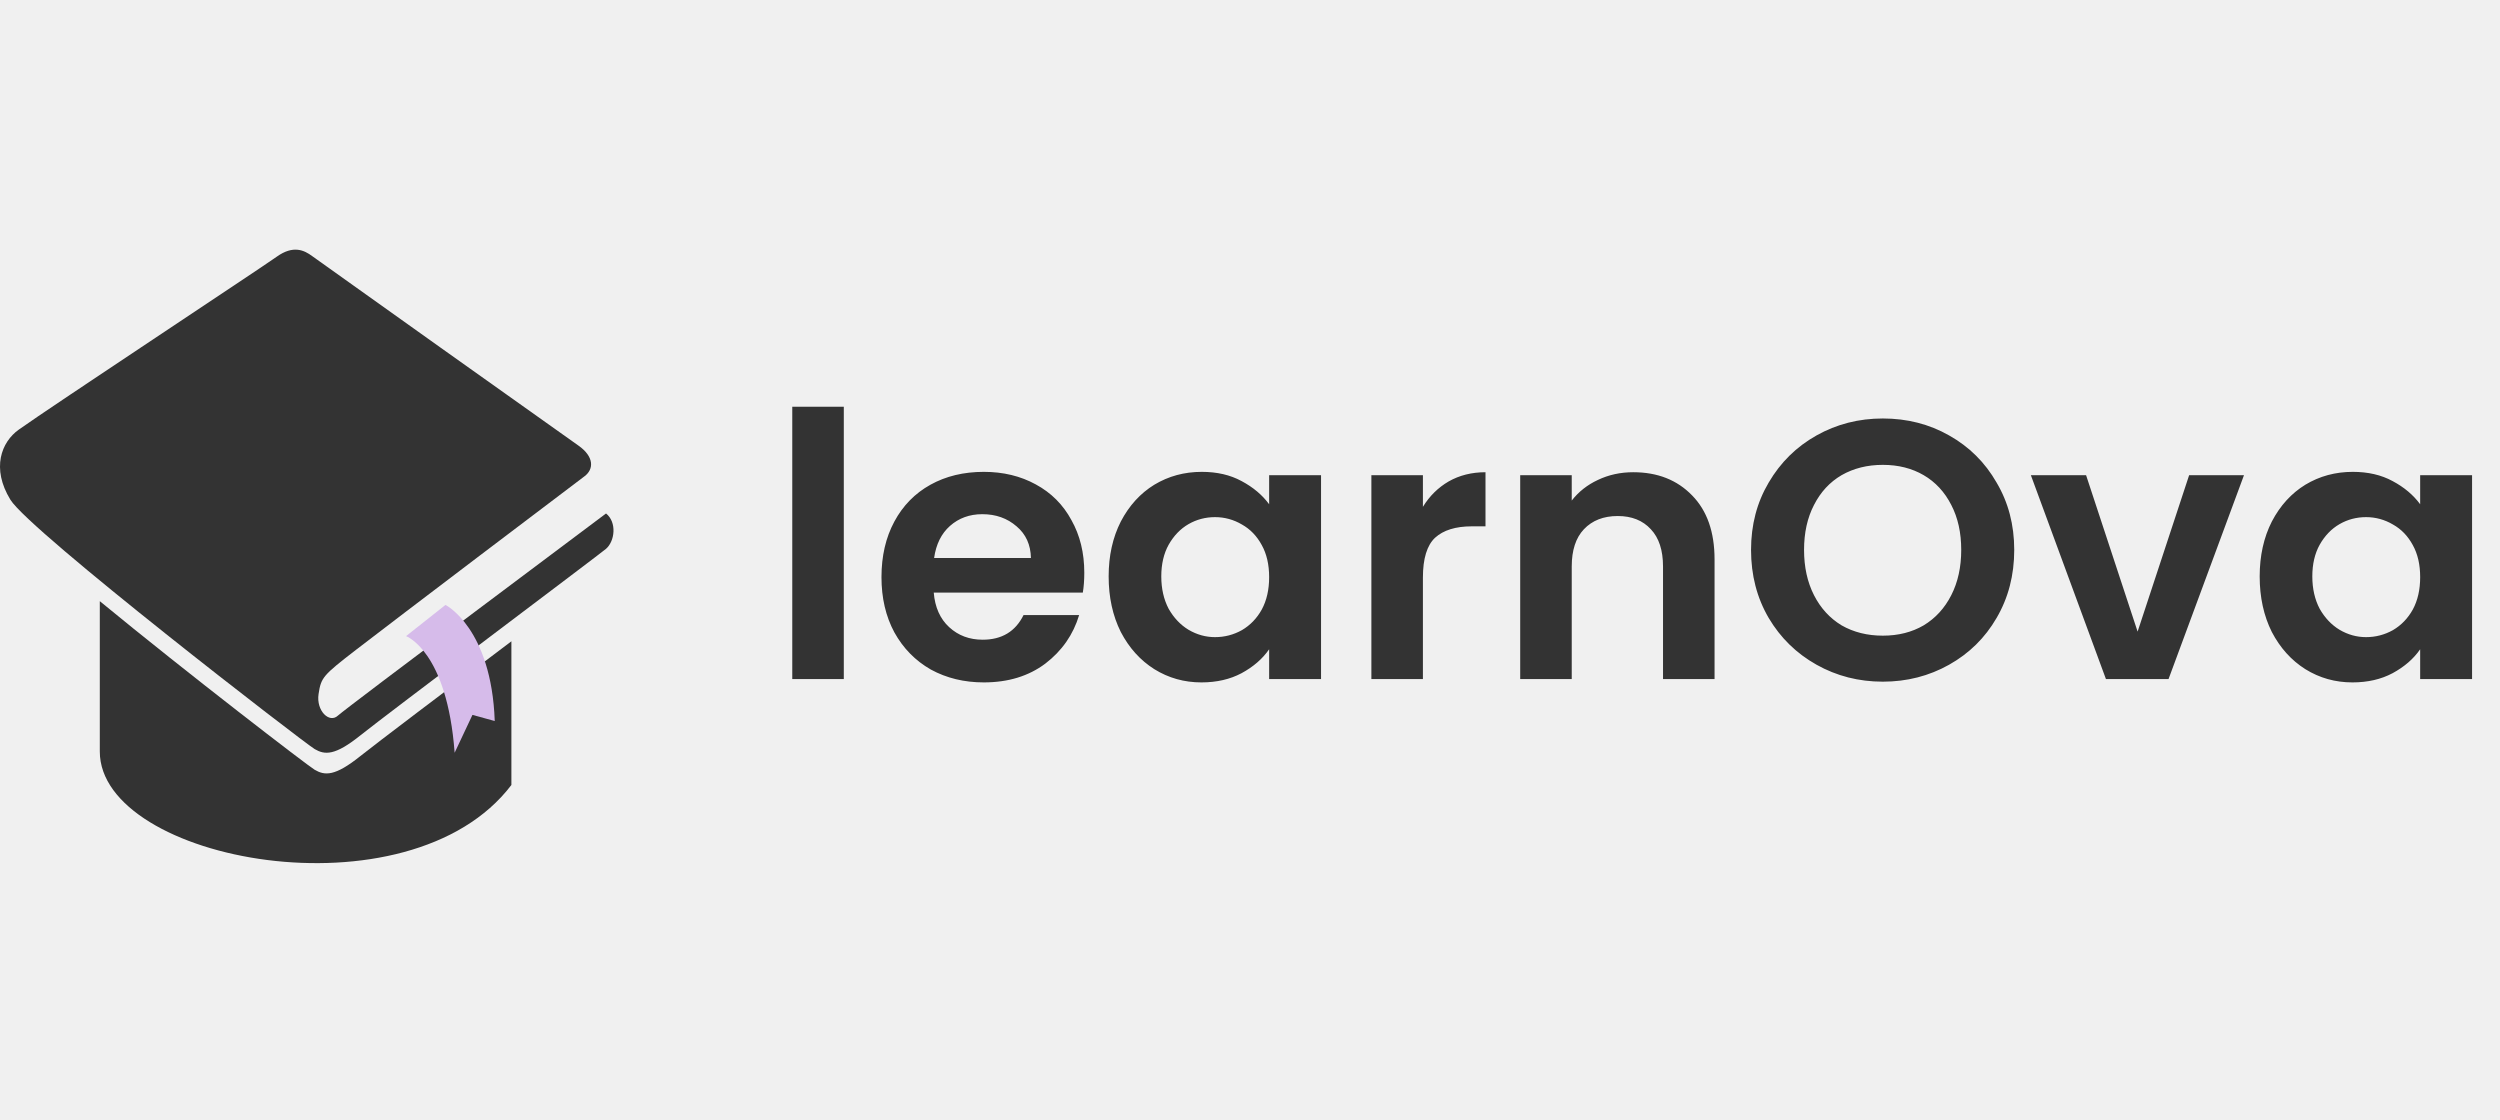
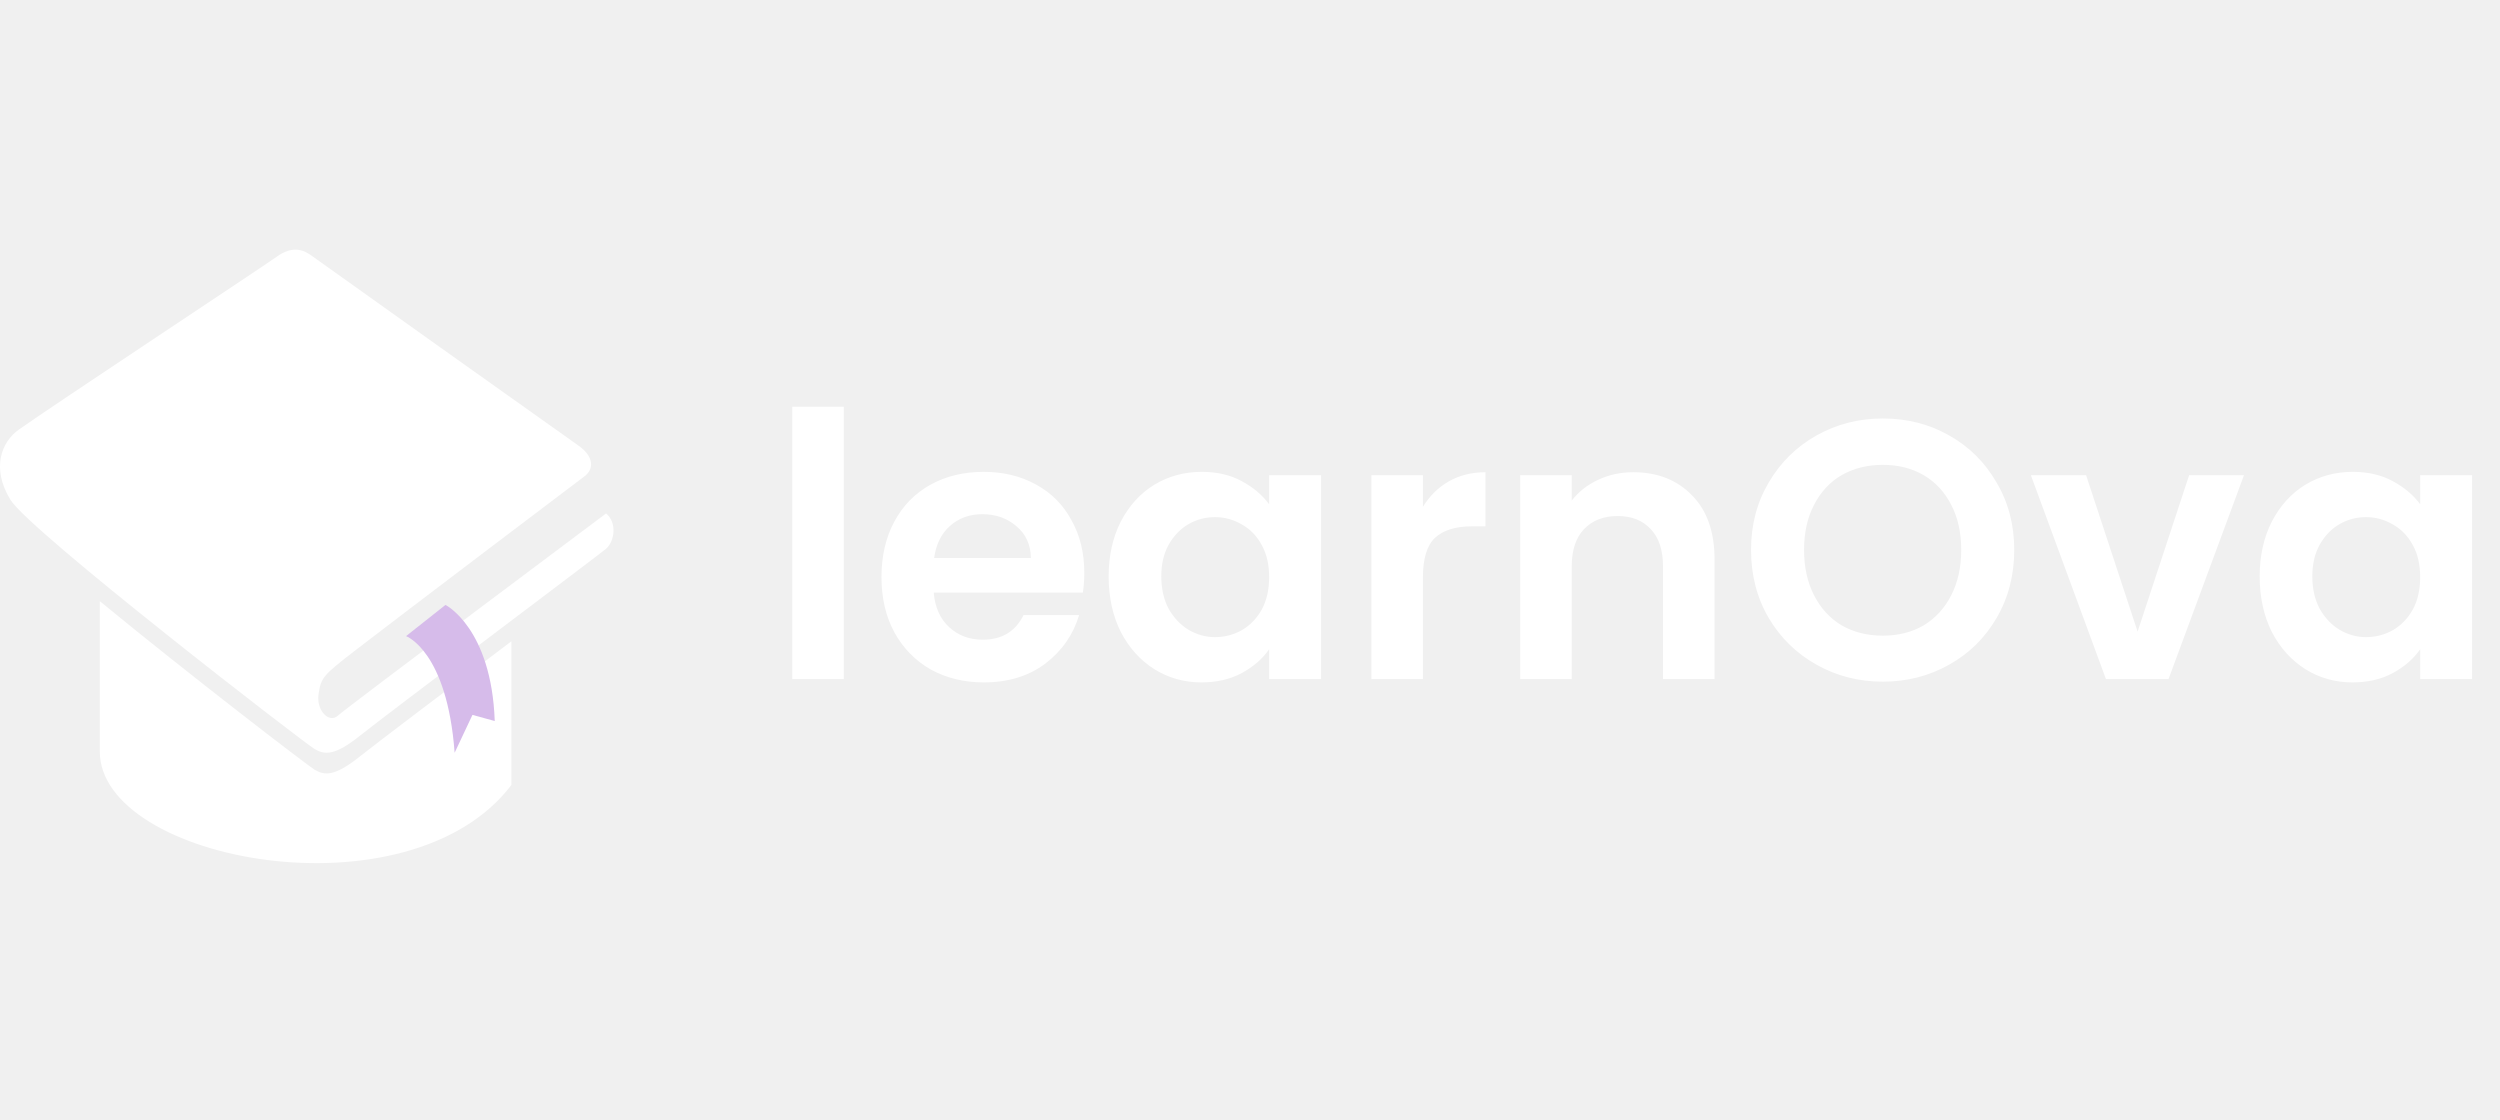
<svg xmlns="http://www.w3.org/2000/svg" width="163" height="73" viewBox="0 0 163 73" fill="none">
-   <path d="M1.225 28.011C0.089 28.82 -0.577 30.533 0.678 32.582C1.933 34.63 19.857 48.455 20.515 48.839C21.172 49.223 21.83 49.287 23.502 47.943C25.175 46.599 39.154 36.098 39.514 35.782C40.089 35.28 40.232 34.054 39.514 33.478C39.514 33.478 22.58 46.151 22.025 46.663C21.471 47.175 20.608 46.343 20.77 45.255C20.933 44.167 21.052 44.039 23.203 42.375C25.354 40.71 37.55 31.468 38.103 31.059C38.73 30.596 38.745 29.779 37.718 29.055C36.291 28.05 20.872 17.083 20.356 16.699C19.838 16.315 19.123 15.966 18.048 16.734C16.972 17.502 3.311 26.525 1.225 28.011Z" fill="#333333" />
-   <path d="M20.515 50.188C20.084 49.935 12.219 43.897 6.507 39.196V48.998C6.502 56.154 26.663 59.978 33.343 51.181V41.812C29.239 44.912 24.44 48.539 23.502 49.291C21.83 50.636 21.173 50.572 20.515 50.188Z" fill="#333333" />
+   <path d="M1.225 28.011C0.089 28.82 -0.577 30.533 0.678 32.582C1.933 34.63 19.857 48.455 20.515 48.839C21.172 49.223 21.83 49.287 23.502 47.943C25.175 46.599 39.154 36.098 39.514 35.782C40.089 35.28 40.232 34.054 39.514 33.478C39.514 33.478 22.58 46.151 22.025 46.663C21.471 47.175 20.608 46.343 20.77 45.255C20.933 44.167 21.052 44.039 23.203 42.375C25.354 40.71 37.55 31.468 38.103 31.059C38.73 30.596 38.745 29.779 37.718 29.055C36.291 28.05 20.872 17.083 20.356 16.699C19.838 16.315 19.123 15.966 18.048 16.734C16.972 17.502 3.311 26.525 1.225 28.011Z" fill="#fff" />
+   <path d="M20.515 50.188C20.084 49.935 12.219 43.897 6.507 39.196V48.998C6.502 56.154 26.663 59.978 33.343 51.181V41.812C29.239 44.912 24.44 48.539 23.502 49.291C21.83 50.636 21.173 50.572 20.515 50.188Z" fill="#fff" />
  <path d="M29.046 39.44C29.046 39.44 32.043 40.947 32.257 47.011L30.804 46.611L29.642 49.079C29.15 42.438 26.474 41.475 26.474 41.475L29.046 39.44Z" fill="#D6BBEA" />
-   <path d="M55.016 26.517V44.277H51.656V26.517H55.016ZM70.696 37.341C70.696 37.821 70.664 38.253 70.6 38.637H60.88C60.96 39.597 61.296 40.349 61.888 40.893C62.48 41.437 63.208 41.709 64.072 41.709C65.32 41.709 66.208 41.173 66.736 40.101H70.36C69.976 41.381 69.24 42.437 68.152 43.269C67.064 44.085 65.728 44.493 64.144 44.493C62.864 44.493 61.712 44.213 60.688 43.653C59.68 43.077 58.888 42.269 58.312 41.229C57.752 40.189 57.472 38.989 57.472 37.629C57.472 36.253 57.752 35.045 58.312 34.005C58.872 32.965 59.656 32.165 60.664 31.605C61.672 31.045 62.832 30.765 64.144 30.765C65.408 30.765 66.536 31.037 67.528 31.581C68.536 32.125 69.312 32.901 69.856 33.909C70.416 34.901 70.696 36.045 70.696 37.341ZM67.216 36.381C67.2 35.517 66.888 34.829 66.28 34.317C65.672 33.789 64.928 33.525 64.048 33.525C63.216 33.525 62.512 33.781 61.936 34.293C61.376 34.789 61.032 35.485 60.904 36.381H67.216ZM72.284 37.581C72.284 36.237 72.548 35.045 73.076 34.005C73.62 32.965 74.348 32.165 75.26 31.605C76.188 31.045 77.22 30.765 78.356 30.765C79.348 30.765 80.212 30.965 80.948 31.365C81.7 31.765 82.3 32.269 82.748 32.877V30.981H86.132V44.277H82.748V42.333C82.316 42.957 81.716 43.477 80.948 43.893C80.196 44.293 79.324 44.493 78.332 44.493C77.212 44.493 76.188 44.205 75.26 43.629C74.348 43.053 73.62 42.245 73.076 41.205C72.548 40.149 72.284 38.941 72.284 37.581ZM82.748 37.629C82.748 36.813 82.588 36.117 82.268 35.541C81.948 34.949 81.516 34.501 80.972 34.197C80.428 33.877 79.844 33.717 79.22 33.717C78.596 33.717 78.02 33.869 77.492 34.173C76.964 34.477 76.532 34.925 76.196 35.517C75.876 36.093 75.716 36.781 75.716 37.581C75.716 38.381 75.876 39.085 76.196 39.693C76.532 40.285 76.964 40.741 77.492 41.061C78.036 41.381 78.612 41.541 79.22 41.541C79.844 41.541 80.428 41.389 80.972 41.085C81.516 40.765 81.948 40.317 82.268 39.741C82.588 39.149 82.748 38.445 82.748 37.629ZM92.774 33.045C93.206 32.341 93.766 31.789 94.454 31.389C95.158 30.989 95.958 30.789 96.854 30.789V34.317H95.966C94.91 34.317 94.11 34.565 93.566 35.061C93.038 35.557 92.774 36.421 92.774 37.653V44.277H89.414V30.981H92.774V33.045ZM106.485 30.789C108.069 30.789 109.349 31.293 110.325 32.301C111.301 33.293 111.789 34.685 111.789 36.477V44.277H108.429V36.933C108.429 35.877 108.165 35.069 107.637 34.509C107.109 33.933 106.389 33.645 105.477 33.645C104.549 33.645 103.813 33.933 103.269 34.509C102.741 35.069 102.477 35.877 102.477 36.933V44.277H99.117V30.981H102.477V32.637C102.925 32.061 103.493 31.613 104.181 31.293C104.885 30.957 105.653 30.789 106.485 30.789ZM122.76 44.445C121.192 44.445 119.752 44.077 118.44 43.341C117.128 42.605 116.088 41.589 115.32 40.293C114.552 38.981 114.168 37.501 114.168 35.853C114.168 34.221 114.552 32.757 115.32 31.461C116.088 30.149 117.128 29.125 118.44 28.389C119.752 27.653 121.192 27.285 122.76 27.285C124.344 27.285 125.784 27.653 127.08 28.389C128.392 29.125 129.424 30.149 130.176 31.461C130.944 32.757 131.328 34.221 131.328 35.853C131.328 37.501 130.944 38.981 130.176 40.293C129.424 41.589 128.392 42.605 127.08 43.341C125.768 44.077 124.328 44.445 122.76 44.445ZM122.76 41.445C123.768 41.445 124.656 41.221 125.424 40.773C126.192 40.309 126.792 39.653 127.224 38.805C127.656 37.957 127.872 36.973 127.872 35.853C127.872 34.733 127.656 33.757 127.224 32.925C126.792 32.077 126.192 31.429 125.424 30.981C124.656 30.533 123.768 30.309 122.76 30.309C121.752 30.309 120.856 30.533 120.072 30.981C119.304 31.429 118.704 32.077 118.272 32.925C117.84 33.757 117.624 34.733 117.624 35.853C117.624 36.973 117.84 37.957 118.272 38.805C118.704 39.653 119.304 40.309 120.072 40.773C120.856 41.221 121.752 41.445 122.76 41.445ZM139.372 41.181L142.732 30.981H146.308L141.388 44.277H137.308L132.412 30.981H136.012L139.372 41.181ZM147.331 37.581C147.331 36.237 147.595 35.045 148.123 34.005C148.667 32.965 149.395 32.165 150.307 31.605C151.235 31.045 152.267 30.765 153.403 30.765C154.395 30.765 155.259 30.965 155.995 31.365C156.747 31.765 157.347 32.269 157.795 32.877V30.981H161.179V44.277H157.795V42.333C157.363 42.957 156.763 43.477 155.995 43.893C155.243 44.293 154.371 44.493 153.379 44.493C152.259 44.493 151.235 44.205 150.307 43.629C149.395 43.053 148.667 42.245 148.123 41.205C147.595 40.149 147.331 38.941 147.331 37.581ZM157.795 37.629C157.795 36.813 157.635 36.117 157.315 35.541C156.995 34.949 156.563 34.501 156.019 34.197C155.475 33.877 154.891 33.717 154.267 33.717C153.643 33.717 153.067 33.869 152.539 34.173C152.011 34.477 151.579 34.925 151.243 35.517C150.923 36.093 150.763 36.781 150.763 37.581C150.763 38.381 150.923 39.085 151.243 39.693C151.579 40.285 152.011 40.741 152.539 41.061C153.083 41.381 153.659 41.541 154.267 41.541C154.891 41.541 155.475 41.389 156.019 41.085C156.563 40.765 156.995 40.317 157.315 39.741C157.635 39.149 157.795 38.445 157.795 37.629Z" fill="#333333" />
+   <path d="M55.016 26.517V44.277H51.656V26.517H55.016ZM70.696 37.341C70.696 37.821 70.664 38.253 70.6 38.637H60.88C60.96 39.597 61.296 40.349 61.888 40.893C62.48 41.437 63.208 41.709 64.072 41.709C65.32 41.709 66.208 41.173 66.736 40.101H70.36C69.976 41.381 69.24 42.437 68.152 43.269C67.064 44.085 65.728 44.493 64.144 44.493C62.864 44.493 61.712 44.213 60.688 43.653C59.68 43.077 58.888 42.269 58.312 41.229C57.752 40.189 57.472 38.989 57.472 37.629C57.472 36.253 57.752 35.045 58.312 34.005C58.872 32.965 59.656 32.165 60.664 31.605C61.672 31.045 62.832 30.765 64.144 30.765C65.408 30.765 66.536 31.037 67.528 31.581C68.536 32.125 69.312 32.901 69.856 33.909C70.416 34.901 70.696 36.045 70.696 37.341ZM67.216 36.381C67.2 35.517 66.888 34.829 66.28 34.317C65.672 33.789 64.928 33.525 64.048 33.525C63.216 33.525 62.512 33.781 61.936 34.293C61.376 34.789 61.032 35.485 60.904 36.381H67.216ZM72.284 37.581C72.284 36.237 72.548 35.045 73.076 34.005C73.62 32.965 74.348 32.165 75.26 31.605C76.188 31.045 77.22 30.765 78.356 30.765C79.348 30.765 80.212 30.965 80.948 31.365C81.7 31.765 82.3 32.269 82.748 32.877V30.981H86.132V44.277H82.748V42.333C82.316 42.957 81.716 43.477 80.948 43.893C80.196 44.293 79.324 44.493 78.332 44.493C77.212 44.493 76.188 44.205 75.26 43.629C74.348 43.053 73.62 42.245 73.076 41.205C72.548 40.149 72.284 38.941 72.284 37.581ZM82.748 37.629C82.748 36.813 82.588 36.117 82.268 35.541C81.948 34.949 81.516 34.501 80.972 34.197C80.428 33.877 79.844 33.717 79.22 33.717C78.596 33.717 78.02 33.869 77.492 34.173C76.964 34.477 76.532 34.925 76.196 35.517C75.876 36.093 75.716 36.781 75.716 37.581C75.716 38.381 75.876 39.085 76.196 39.693C76.532 40.285 76.964 40.741 77.492 41.061C78.036 41.381 78.612 41.541 79.22 41.541C79.844 41.541 80.428 41.389 80.972 41.085C81.516 40.765 81.948 40.317 82.268 39.741C82.588 39.149 82.748 38.445 82.748 37.629ZM92.774 33.045C93.206 32.341 93.766 31.789 94.454 31.389C95.158 30.989 95.958 30.789 96.854 30.789V34.317H95.966C94.91 34.317 94.11 34.565 93.566 35.061C93.038 35.557 92.774 36.421 92.774 37.653V44.277H89.414V30.981H92.774V33.045ZM106.485 30.789C108.069 30.789 109.349 31.293 110.325 32.301C111.301 33.293 111.789 34.685 111.789 36.477V44.277H108.429V36.933C108.429 35.877 108.165 35.069 107.637 34.509C107.109 33.933 106.389 33.645 105.477 33.645C104.549 33.645 103.813 33.933 103.269 34.509C102.741 35.069 102.477 35.877 102.477 36.933V44.277H99.117V30.981H102.477V32.637C102.925 32.061 103.493 31.613 104.181 31.293C104.885 30.957 105.653 30.789 106.485 30.789ZM122.76 44.445C121.192 44.445 119.752 44.077 118.44 43.341C117.128 42.605 116.088 41.589 115.32 40.293C114.552 38.981 114.168 37.501 114.168 35.853C114.168 34.221 114.552 32.757 115.32 31.461C116.088 30.149 117.128 29.125 118.44 28.389C119.752 27.653 121.192 27.285 122.76 27.285C124.344 27.285 125.784 27.653 127.08 28.389C128.392 29.125 129.424 30.149 130.176 31.461C130.944 32.757 131.328 34.221 131.328 35.853C131.328 37.501 130.944 38.981 130.176 40.293C129.424 41.589 128.392 42.605 127.08 43.341C125.768 44.077 124.328 44.445 122.76 44.445ZM122.76 41.445C123.768 41.445 124.656 41.221 125.424 40.773C126.192 40.309 126.792 39.653 127.224 38.805C127.656 37.957 127.872 36.973 127.872 35.853C127.872 34.733 127.656 33.757 127.224 32.925C126.792 32.077 126.192 31.429 125.424 30.981C124.656 30.533 123.768 30.309 122.76 30.309C121.752 30.309 120.856 30.533 120.072 30.981C119.304 31.429 118.704 32.077 118.272 32.925C117.84 33.757 117.624 34.733 117.624 35.853C117.624 36.973 117.84 37.957 118.272 38.805C118.704 39.653 119.304 40.309 120.072 40.773C120.856 41.221 121.752 41.445 122.76 41.445ZM139.372 41.181L142.732 30.981H146.308L141.388 44.277H137.308L132.412 30.981H136.012L139.372 41.181ZM147.331 37.581C147.331 36.237 147.595 35.045 148.123 34.005C148.667 32.965 149.395 32.165 150.307 31.605C151.235 31.045 152.267 30.765 153.403 30.765C154.395 30.765 155.259 30.965 155.995 31.365C156.747 31.765 157.347 32.269 157.795 32.877V30.981H161.179V44.277H157.795V42.333C157.363 42.957 156.763 43.477 155.995 43.893C155.243 44.293 154.371 44.493 153.379 44.493C152.259 44.493 151.235 44.205 150.307 43.629C149.395 43.053 148.667 42.245 148.123 41.205C147.595 40.149 147.331 38.941 147.331 37.581ZM157.795 37.629C157.795 36.813 157.635 36.117 157.315 35.541C156.995 34.949 156.563 34.501 156.019 34.197C155.475 33.877 154.891 33.717 154.267 33.717C153.643 33.717 153.067 33.869 152.539 34.173C152.011 34.477 151.579 34.925 151.243 35.517C150.923 36.093 150.763 36.781 150.763 37.581C150.763 38.381 150.923 39.085 151.243 39.693C151.579 40.285 152.011 40.741 152.539 41.061C153.083 41.381 153.659 41.541 154.267 41.541C154.891 41.541 155.475 41.389 156.019 41.085C156.563 40.765 156.995 40.317 157.315 39.741C157.635 39.149 157.795 38.445 157.795 37.629Z" fill="#fff" />
</svg>
